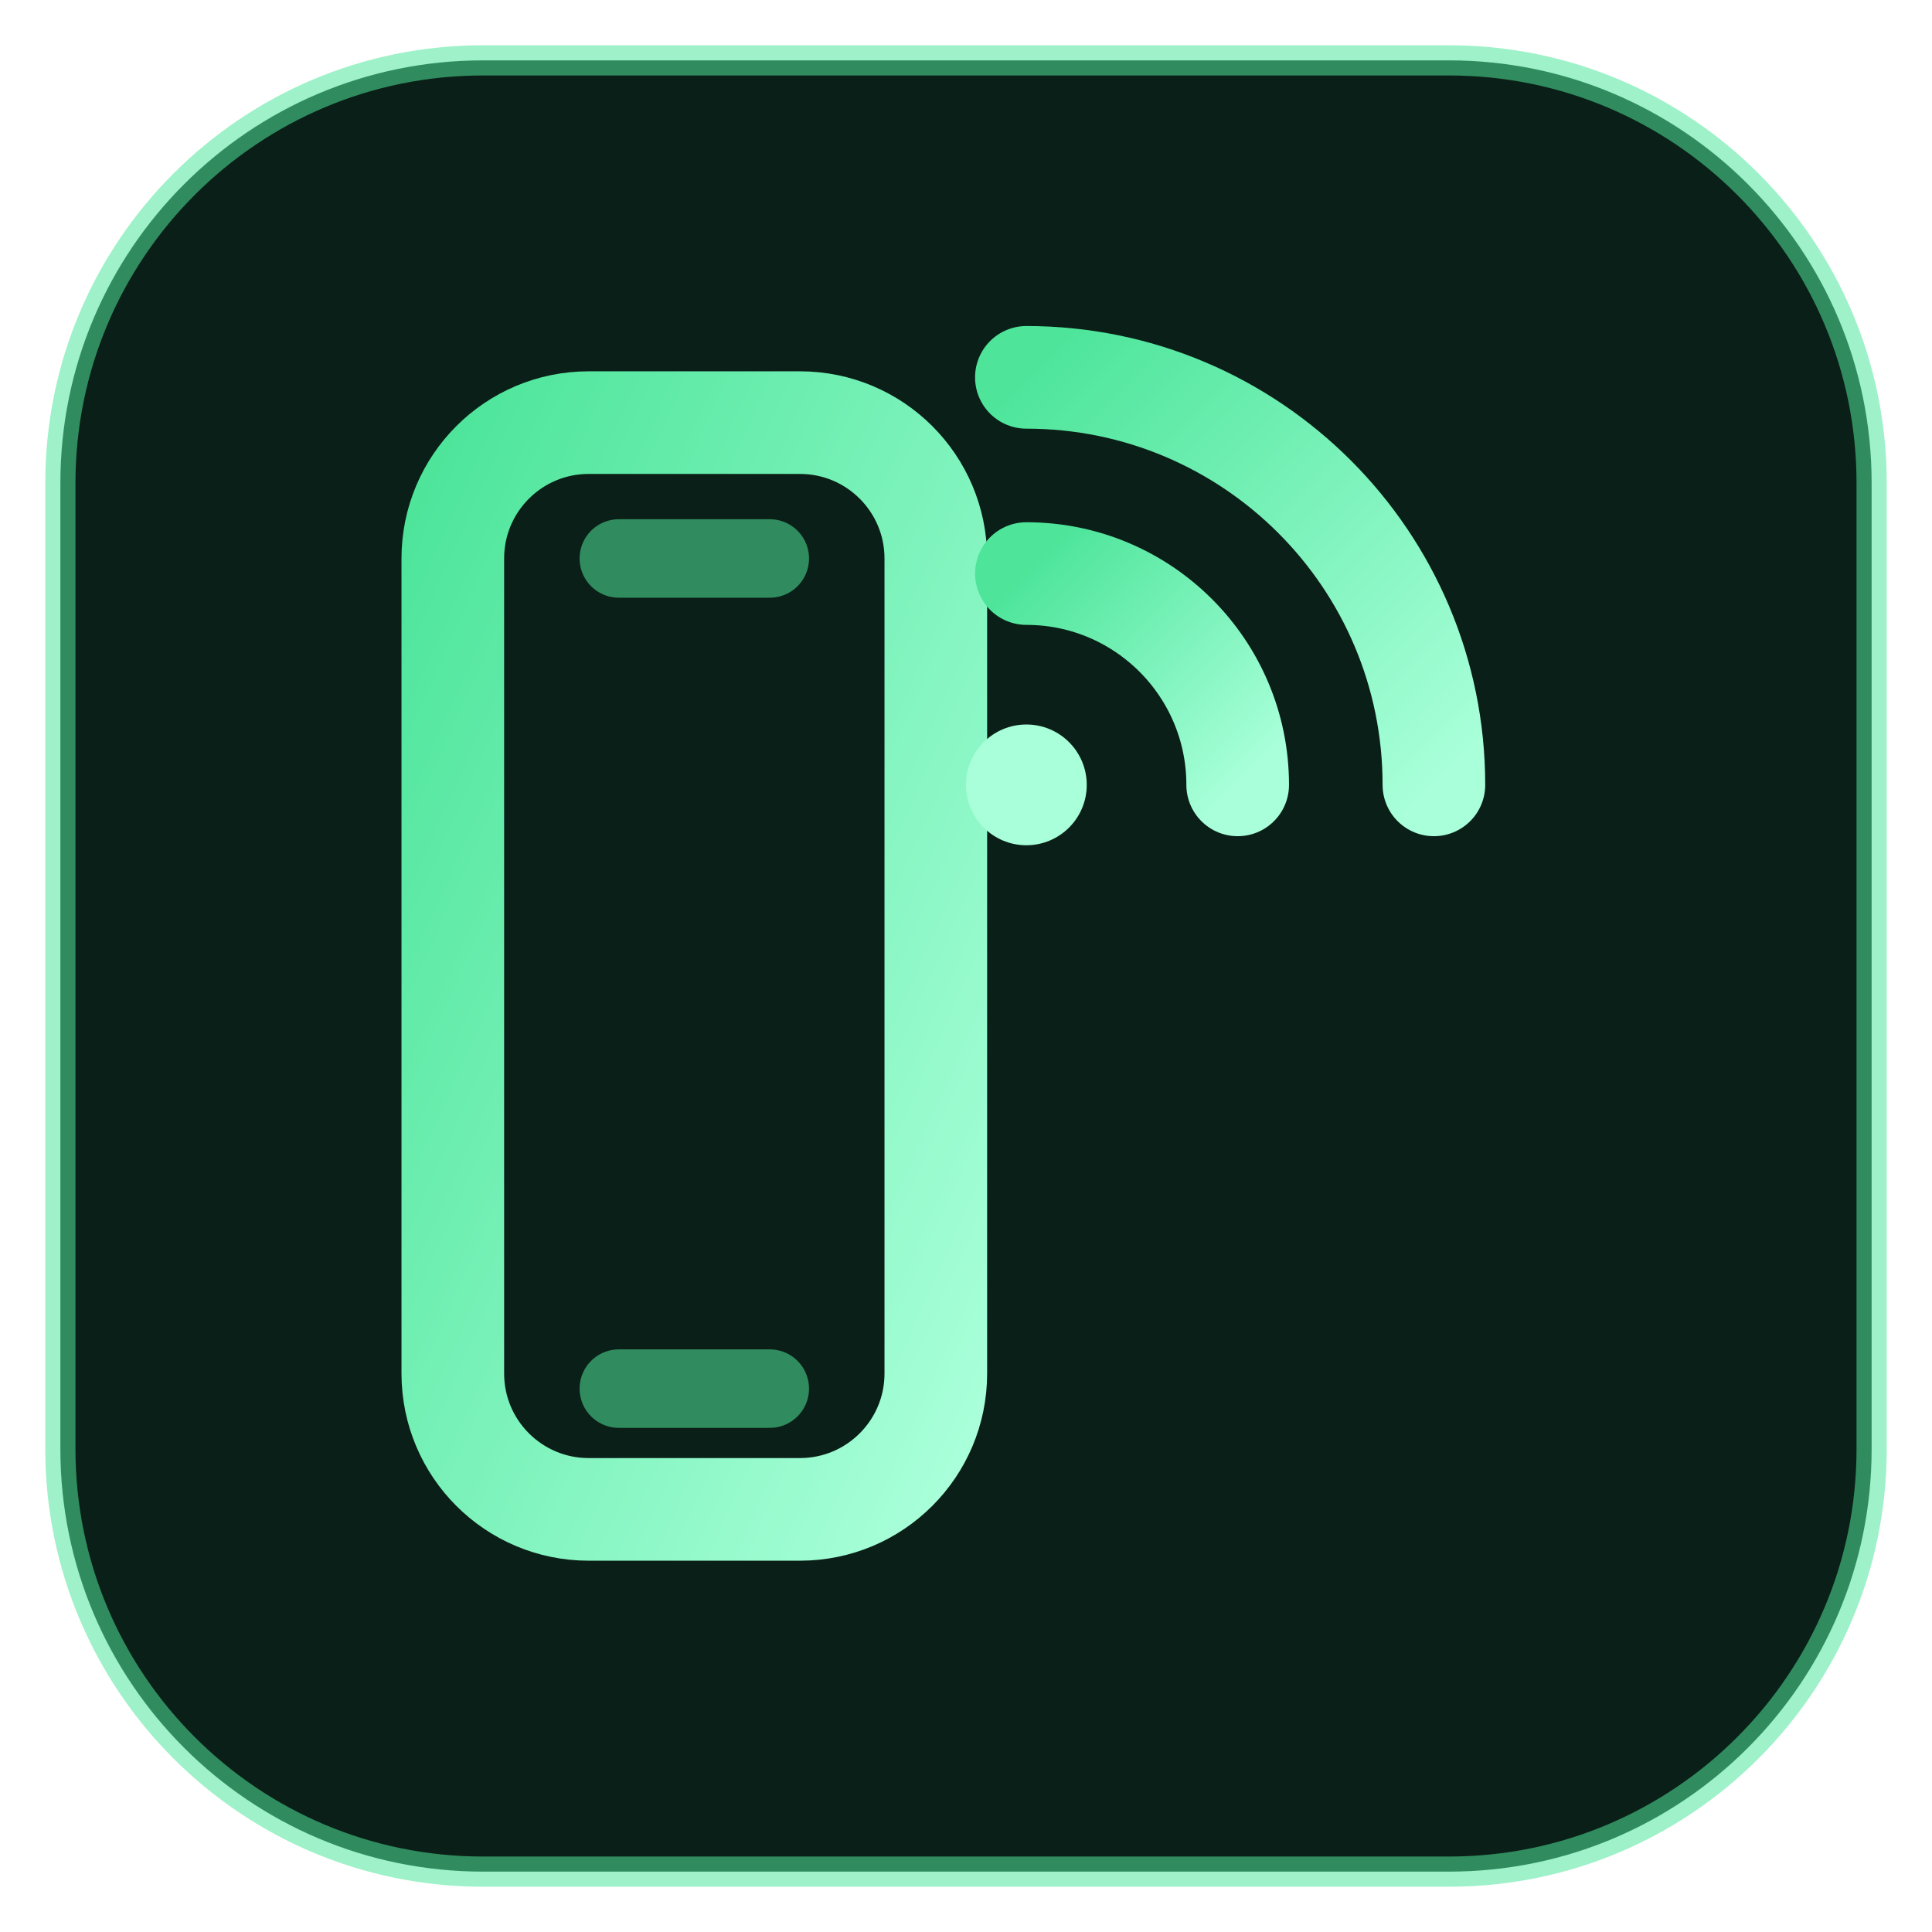
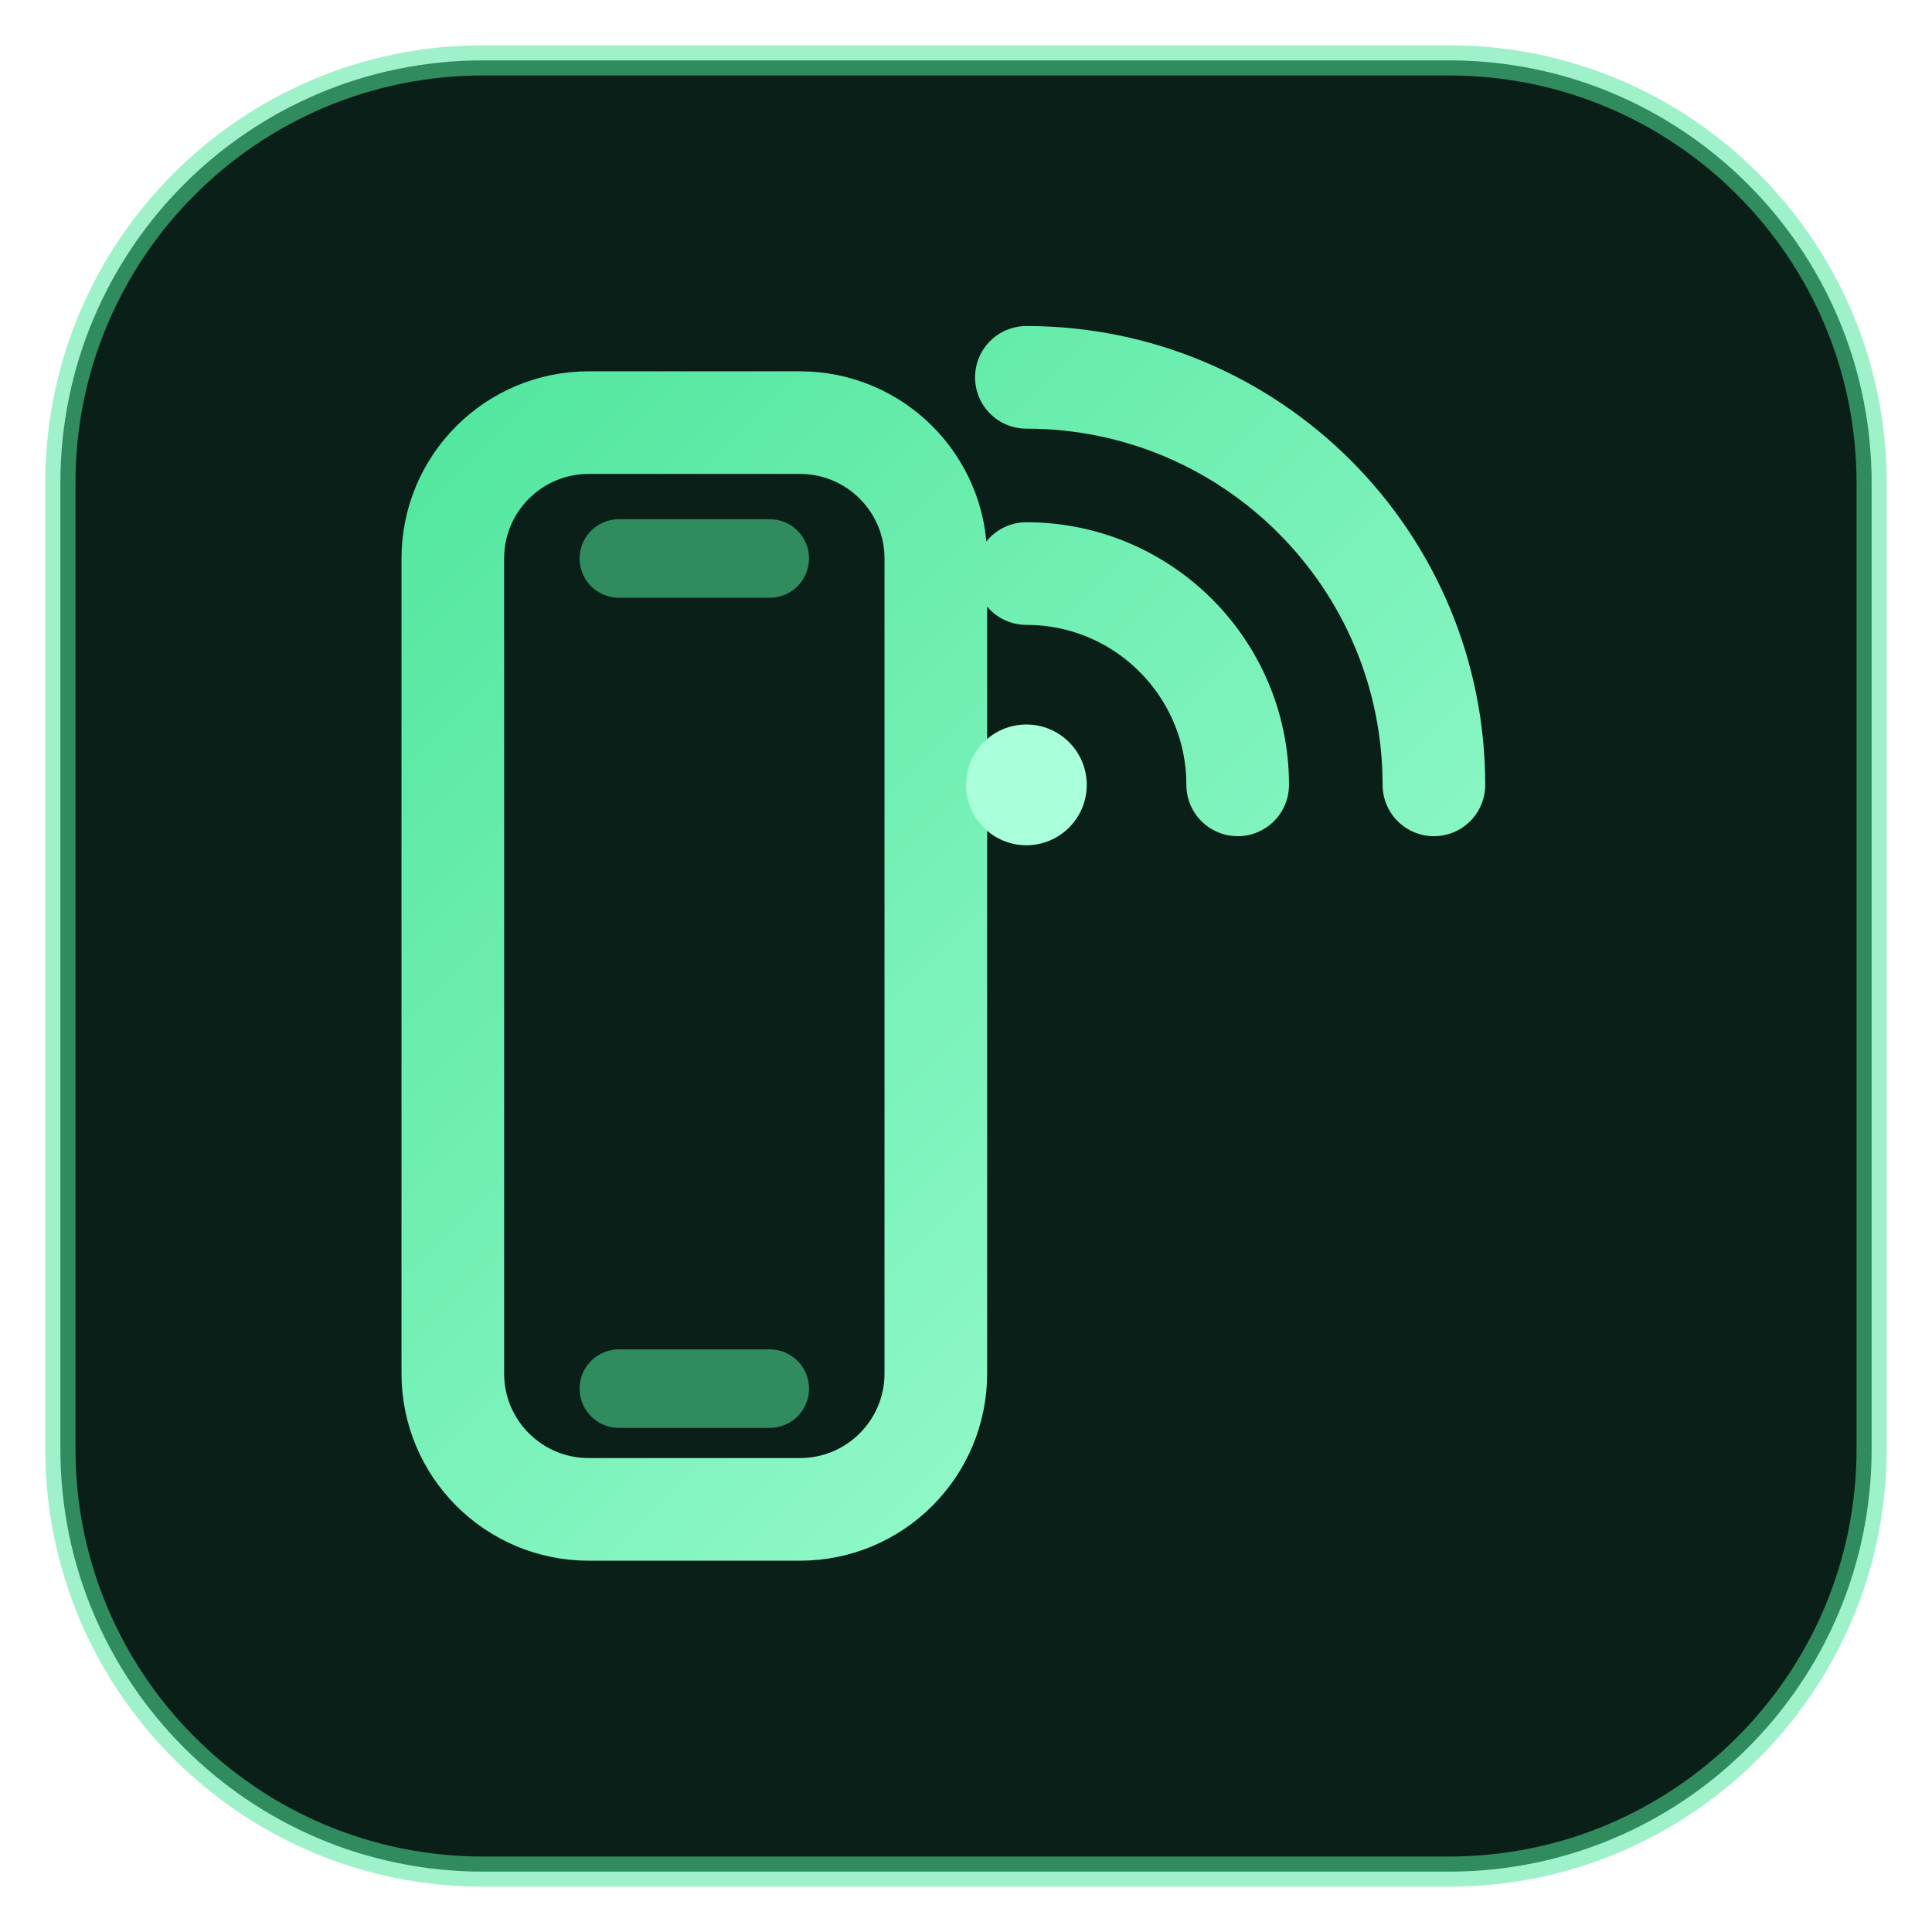
<svg xmlns="http://www.w3.org/2000/svg" viewBox="0 0 64 64" width="64" height="64" role="img" aria-label="Mobile Host">
  <defs>
-     <linearGradient id="xdp-mint" x1="0" y1="0" x2="1" y2="1">
+     <linearGradient id="xdp-mint" x1="12" y1="12" x2="52" y2="52" gradientUnits="userSpaceOnUse">
      <stop offset="0" stop-color="#4ee59b" />
      <stop offset="1" stop-color="#a8ffd9" />
    </linearGradient>
  </defs>
  <rect x="2" y="2" width="60" height="60" rx="14" fill="#0a1f17" stroke="#4ee59b" stroke-opacity="0.55" />
  <g fill="none" stroke="url(#xdp-mint)" stroke-width="3.4" stroke-linecap="round" stroke-linejoin="round">
    <rect x="15" y="14" width="16" height="36" rx="4.5" />
    <path d="M34 19a7 7 0 0 1 7 7" />
    <path d="M34 12.5a13.5 13.5 0 0 1 13.5 13.5" />
  </g>
  <circle cx="34" cy="26" r="2" fill="#a8ffd9" />
  <g fill="none" stroke="#4ee59b" stroke-opacity="0.55" stroke-width="2.6" stroke-linecap="round" stroke-linejoin="round">
    <path d="M20.5 18.5h5M20.5 46h5" />
  </g>
</svg>
